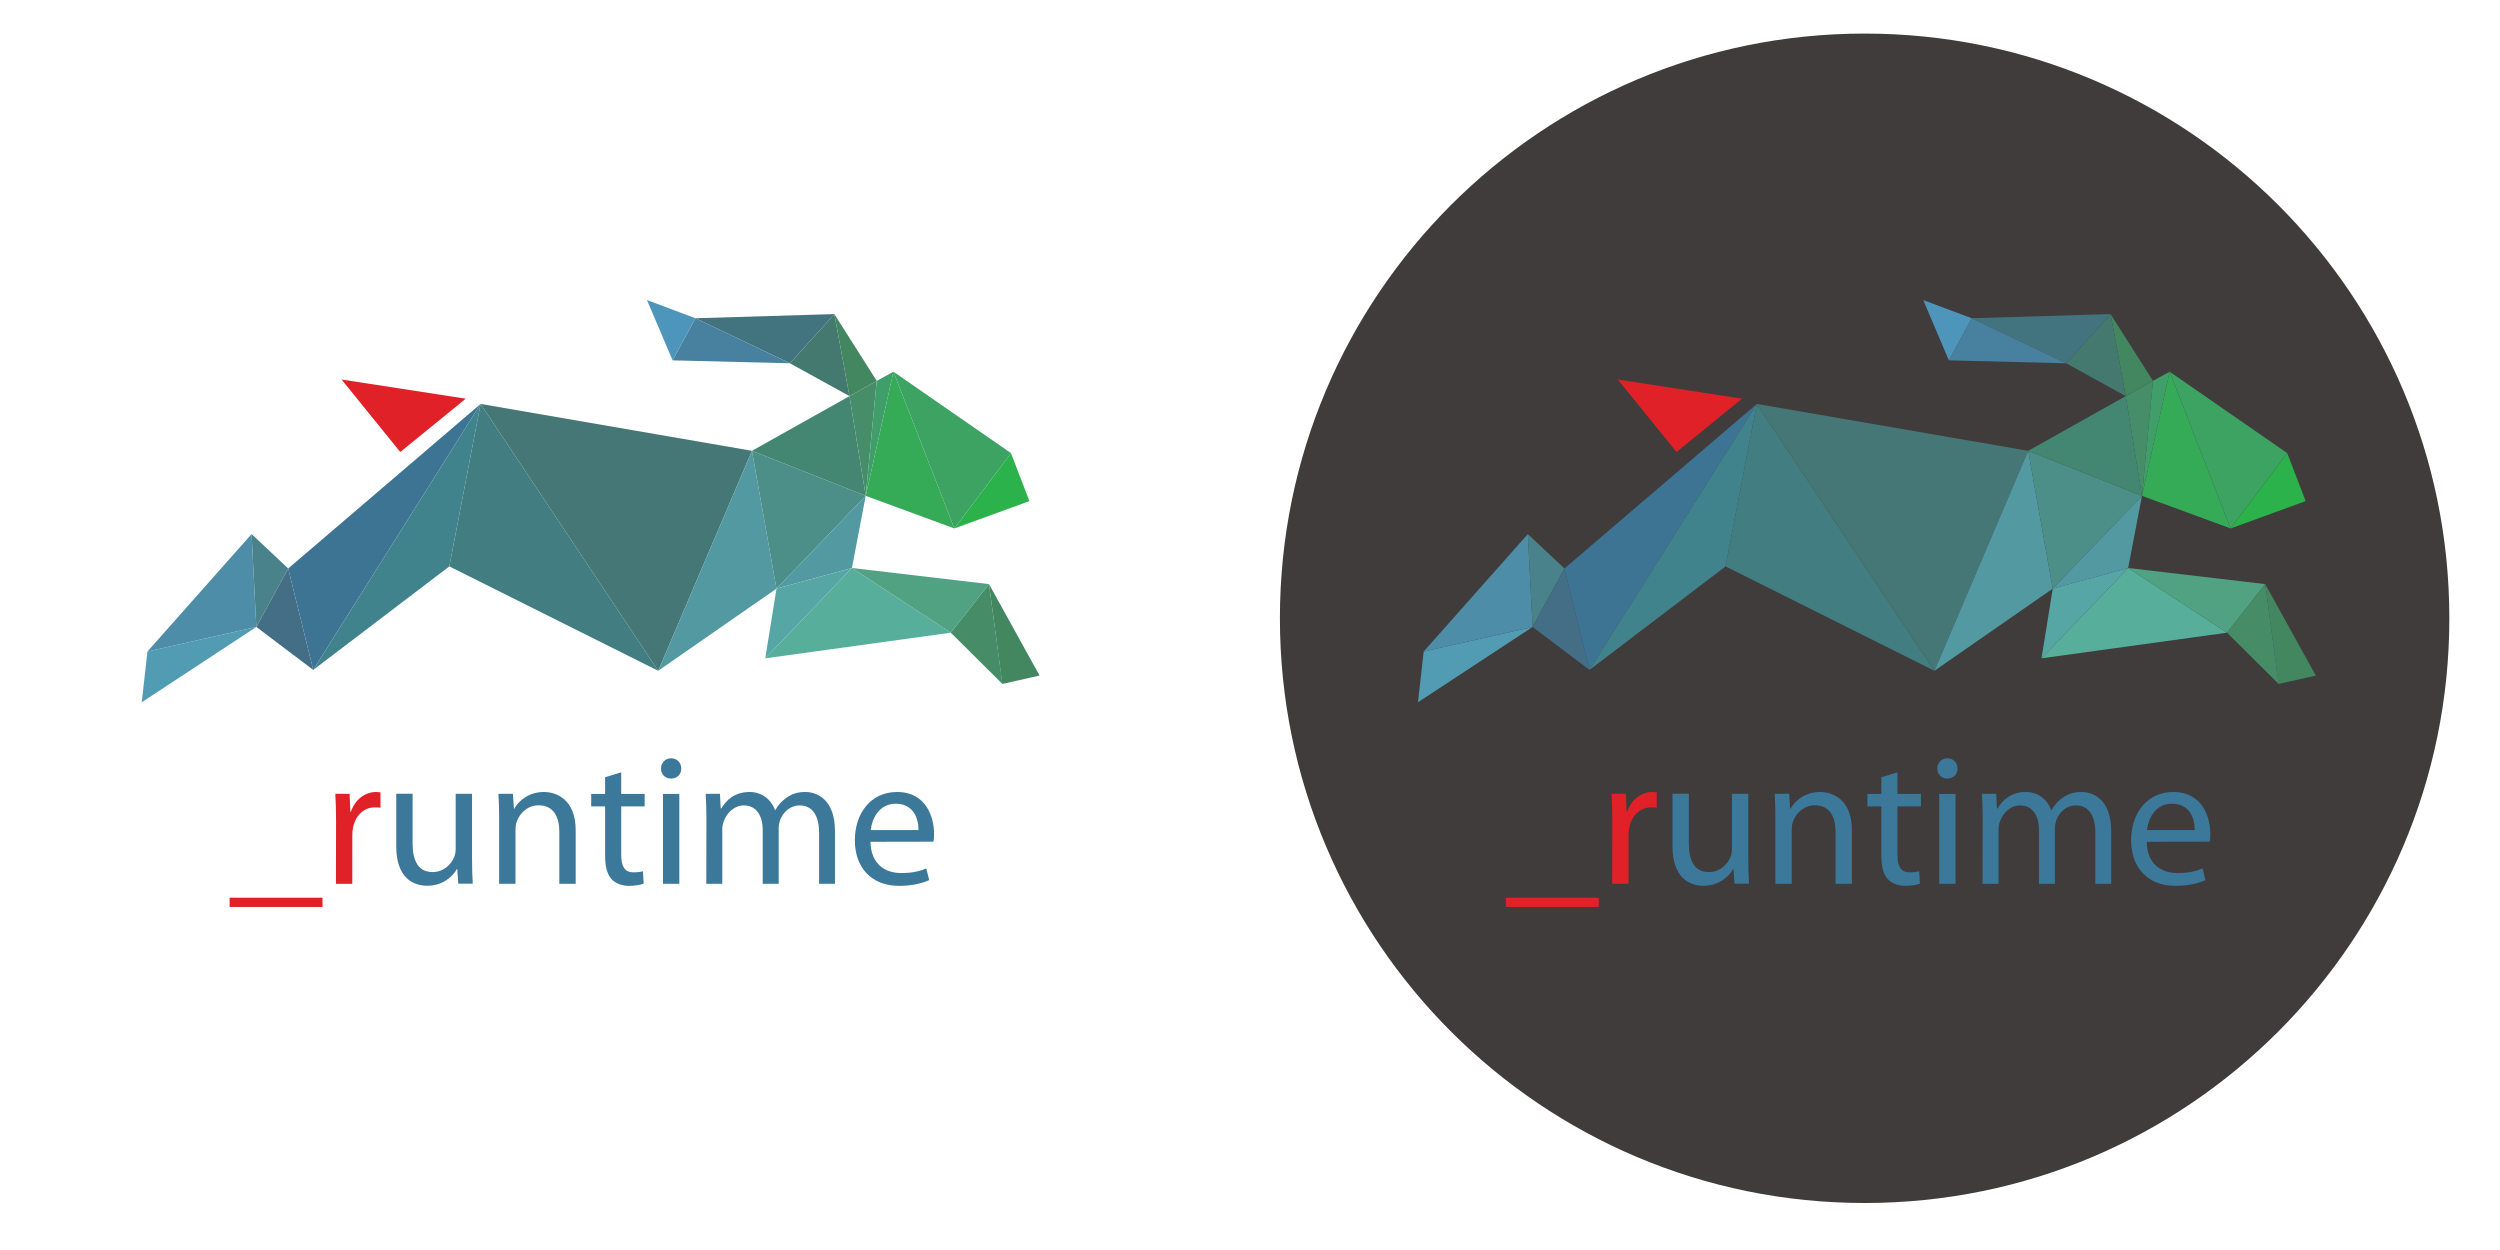
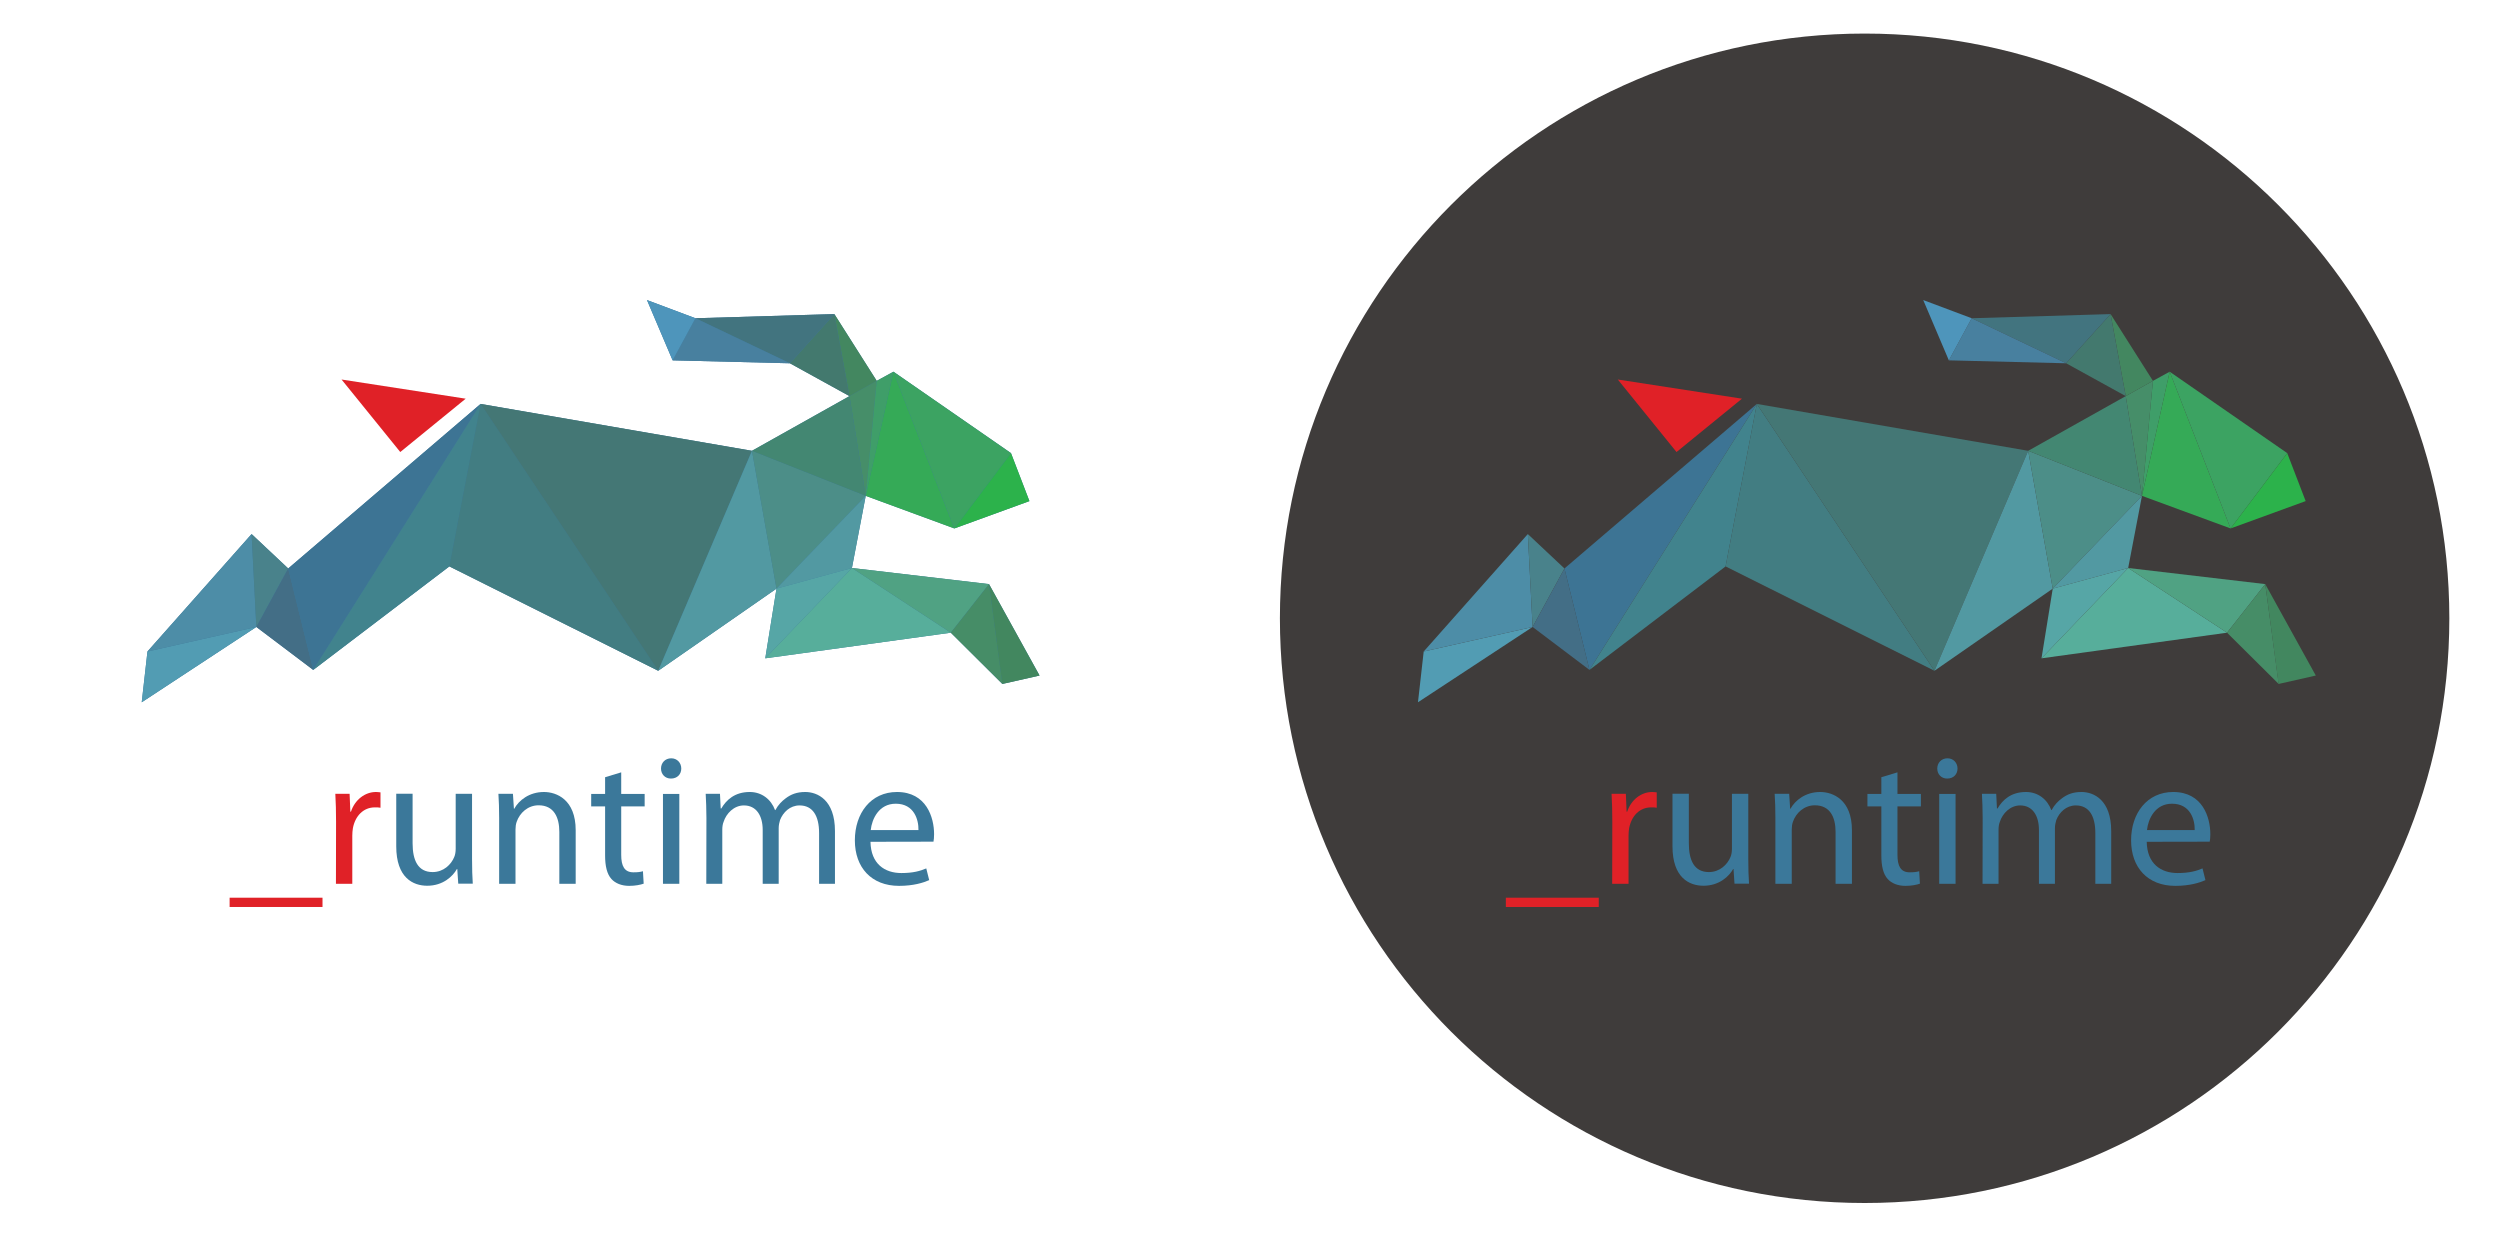
<svg xmlns="http://www.w3.org/2000/svg" version="1.1" id="Layer_1" x="0px" y="0px" viewBox="0 0 2048 1024" style="enable-background:new 0 0 2048 1024;" xml:space="preserve">
  <style type="text/css">
- 	.st0{fill:#3F3C3B;}
- 	.st1{fill:#E02127;}
- 	.st2{fill:#3B789A;}
+ 	.st0{fill:#3B789A;}
+ 	.st1{fill:#3F3C3B;}
+ 	.st2{fill:#E02127;}
	.st3{fill:#529CB3;}
	.st4{fill:#4D8DA7;}
	.st5{fill:#49828B;}
	.st6{fill:#436E86;}
	.st7{fill:#3D7494;}
	.st8{fill:#41838D;}
	.st9{fill:#427D82;}
	.st10{fill:#447775;}
	.st11{fill:#5299A2;}
	.st12{fill:#4C8E88;}
	.st13{fill:#56A6A6;}
	.st14{fill:#57AE9B;}
	.st15{fill:#50A283;}
	.st16{fill:#468D67;}
	.st17{fill:#42875F;}
	.st18{fill:#468E69;}
	.st19{fill:#3F9E69;}
	.st20{fill:#35AA57;}
	.st21{fill:#3CA362;}
	.st22{fill:#2CB24B;}
	.st23{fill:#438760;}
	.st24{fill:#43796E;}
	.st25{fill:#42747F;}
	.st26{fill:#48809F;}
	.st27{fill:#4E95BB;}
	.st28{fill:#438772;}
</style>
-   <circle id="circle4" class="st0" cx="1527.5" cy="506.5" r="479" />
-   <path id="path6" class="st1" d="M264.2,735.4v7.6h-76.1v-7.6H264.2z" />
-   <path id="path8" class="st1" d="M275.3,673.3c0-8.7-0.2-16.1-0.6-23h11.7l0.6,14.6h0.5  c3.3-9.9,11.6-16.1,20.5-16.1c1.4,0,2.4,0.2,3.7,0.3v12.6c-1.4-0.3-2.7-0.3-4.6-0.3c-9.4,0-16.1,7-18,17c-0.3,1.8-0.5,4.1-0.5,6.2  V724h-13.4L275.3,673.3L275.3,673.3z" />
-   <path id="path10" class="st2" d="M386.7,703.7c0,7.8,0.2,14.5,0.6,20.2h-11.9l-0.8-12h-0.3  c-3.3,5.9-11.3,13.7-24.3,13.7c-11.6,0-25.4-6.5-25.4-32.3v-43.1H338v40.6c0,14,4.4,23.6,16.4,23.6c9,0,15.2-6.2,17.7-12.3  c0.8-1.8,1.2-4.3,1.2-6.8v-45h13.4V703.7z" />
-   <path id="path12" class="st2" d="M408.9,670.2c0-7.8-0.2-13.8-0.6-19.9h11.9l0.8,12.2h0.3  c3.7-6.8,12.2-13.7,24.3-13.7c10.2,0,26,6.1,26,31.3V724h-13.4v-42.5c0-11.9-4.4-21.8-17-21.8c-8.7,0-15.5,6.2-18,13.7  c-0.6,1.7-0.9,4-0.9,6.2V724h-13.4L408.9,670.2z" />
-   <path id="path14" class="st2" d="M508.9,632.7v17.7h19.2v10.2h-19.2v39.7c0,9.1,2.6,14.3,10,14.3  c3.7,0,5.8-0.3,7.8-0.9l0.6,10.2c-2.6,0.9-6.7,1.8-11.9,1.8c-6.2,0-11.3-2.1-14.5-5.6c-3.7-4.1-5.2-10.7-5.2-19.3v-40.2h-11.4v-10.2  h11.4v-13.7L508.9,632.7z" />
-   <path id="path16" class="st2" d="M558.1,629.6c0,4.6-3.2,8.2-8.5,8.2c-4.9,0-8.1-3.7-8.1-8.2  c0-4.6,3.3-8.4,8.4-8.4C554.7,621.2,558.1,624.9,558.1,629.6L558.1,629.6z M543.1,724v-73.6h13.4V724H543.1z" />
-   <path id="path18" class="st2" d="M578.7,670.2c0-7.8-0.3-13.8-0.6-19.9h11.7l0.6,12h0.5  c4.1-7,11-13.5,23.3-13.5c9.9,0,17.5,6.1,20.7,14.8h0.3c2.3-4.3,5.3-7.3,8.4-9.6c4.4-3.3,9.1-5.2,16.1-5.2c9.9,0,24.3,6.4,24.3,32  V724h-13v-41.5c0-14.3-5.3-22.7-16-22.7c-7.8,0-13.5,5.6-16,12c-0.6,2-1.1,4.3-1.1,6.7V724h-13.1v-44.1c0-11.7-5.2-20.1-15.4-20.1  c-8.2,0-14.5,6.7-16.6,13.4c-0.8,1.8-1.1,4.3-1.1,6.5V724h-13.1L578.7,670.2L578.7,670.2z" />
-   <path id="path20" class="st2" d="M713.1,689.6c0.3,18.1,11.7,25.6,25.3,25.6  c9.6,0,15.5-1.7,20.4-3.8l2.4,9.6c-4.7,2.1-12.9,4.7-24.7,4.7c-22.7,0-36.2-15.1-36.2-37.3s13.1-39.6,34.5-39.6  c24.2,0,30.4,21,30.4,34.5c0,2.7-0.2,4.7-0.5,6.2L713.1,689.6L713.1,689.6z M752.4,680c0.2-8.4-3.5-21.6-18.6-21.6  c-13.7,0-19.5,12.3-20.5,21.6H752.4z" />
+   <polygon class="st0" points="116.1,575.3 120.8,533.7 206.1,437.5 236.1,465.7 393.7,330.9 616,369.3 695.9,324.5 647.1,297.6   551,295.2 530,245.8 569.7,260.7 683.5,257.3 718.2,312 731.9,304.5 828.2,371.2 843.3,410.5 781.8,432.9 709.2,406.2 697.9,465.3   810.2,478.5 851.6,553.4 821.1,560.3 778.9,518.3 626.9,539.3 636.1,482.2 539.2,549.5 368.1,464 256.6,548.8 210,513.6 " />
+   <circle id="circle4" class="st1" cx="1527.5" cy="506.5" r="479" />
+   <path id="path6" class="st2" d="M264.2,735.4v7.6h-76.1v-7.6H264.2z" />
+   <path id="path8" class="st2" d="M275.3,673.3c0-8.7-0.2-16.1-0.6-23h11.7l0.6,14.6h0.5  c3.3-9.9,11.6-16.1,20.5-16.1c1.4,0,2.4,0.2,3.7,0.3v12.6c-1.4-0.3-2.7-0.3-4.6-0.3c-9.4,0-16.1,7-18,17c-0.3,1.8-0.5,4.1-0.5,6.2  V724h-13.4L275.3,673.3L275.3,673.3z" />
+   <path id="path10" class="st0" d="M386.7,703.7c0,7.8,0.2,14.5,0.6,20.2h-11.9l-0.8-12h-0.3  c-3.3,5.9-11.3,13.7-24.3,13.7c-11.6,0-25.4-6.5-25.4-32.3v-43.1H338v40.6c0,14,4.4,23.6,16.4,23.6c9,0,15.2-6.2,17.7-12.3  c0.8-1.8,1.2-4.3,1.2-6.8v-45h13.4V703.7z" />
+   <path id="path12" class="st0" d="M408.9,670.2c0-7.8-0.2-13.8-0.6-19.9h11.9l0.8,12.2h0.3  c3.7-6.8,12.2-13.7,24.3-13.7c10.2,0,26,6.1,26,31.3V724h-13.4v-42.5c0-11.9-4.4-21.8-17-21.8c-8.7,0-15.5,6.2-18,13.7  c-0.6,1.7-0.9,4-0.9,6.2V724h-13.4L408.9,670.2z" />
+   <path id="path14" class="st0" d="M508.9,632.7v17.7h19.2v10.2h-19.2v39.7c0,9.1,2.6,14.3,10,14.3  c3.7,0,5.8-0.3,7.8-0.9l0.6,10.2c-2.6,0.9-6.7,1.8-11.9,1.8c-6.2,0-11.3-2.1-14.5-5.6c-3.7-4.1-5.2-10.7-5.2-19.3v-40.2h-11.4v-10.2  h11.4v-13.7L508.9,632.7z" />
+   <path id="path16" class="st0" d="M558.1,629.6c0,4.6-3.2,8.2-8.5,8.2c-4.9,0-8.1-3.7-8.1-8.2  c0-4.6,3.3-8.4,8.4-8.4C554.7,621.2,558.1,624.9,558.1,629.6L558.1,629.6z M543.1,724v-73.6h13.4V724H543.1z" />
+   <path id="path18" class="st0" d="M578.7,670.2c0-7.8-0.3-13.8-0.6-19.9h11.7l0.6,12h0.5  c4.1-7,11-13.5,23.3-13.5c9.9,0,17.5,6.1,20.7,14.8h0.3c2.3-4.3,5.3-7.3,8.4-9.6c4.4-3.3,9.1-5.2,16.1-5.2c9.9,0,24.3,6.4,24.3,32  V724h-13v-41.5c0-14.3-5.3-22.7-16-22.7c-7.8,0-13.5,5.6-16,12c-0.6,2-1.1,4.3-1.1,6.7V724h-13.1v-44.1c0-11.7-5.2-20.1-15.4-20.1  c-8.2,0-14.5,6.7-16.6,13.4c-0.8,1.8-1.1,4.3-1.1,6.5V724h-13.1L578.7,670.2L578.7,670.2z" />
+   <path id="path20" class="st0" d="M713.1,689.6c0.3,18.1,11.7,25.6,25.3,25.6  c9.6,0,15.5-1.7,20.4-3.8l2.4,9.6c-4.7,2.1-12.9,4.7-24.7,4.7c-22.7,0-36.2-15.1-36.2-37.3s13.1-39.6,34.5-39.6  c24.2,0,30.4,21,30.4,34.5c0,2.7-0.2,4.7-0.5,6.2L713.1,689.6L713.1,689.6z M752.4,680c0.2-8.4-3.5-21.6-18.6-21.6  c-13.7,0-19.5,12.3-20.5,21.6H752.4z" />
  <polygon id="polygon24" class="st3" points="116.1,575.3 210,513.6 120.8,533.7 " />
  <polygon id="polygon26" class="st4" points="210,513.6 206.1,437.5 120.8,533.7 " />
  <polygon id="polygon28" class="st5" points="206.1,437.5 236.1,465.7 210,513.6 " />
  <polygon id="polygon30" class="st6" points="236.1,465.7 256.6,548.8 210,513.6 " />
  <polygon id="polygon32" class="st7" points="236.1,465.7 393.7,330.9 256.6,548.8 " />
  <polygon id="polygon34" class="st8" points="393.7,330.9 368.1,464 256.6,548.8 " />
  <polygon id="polygon36" class="st9" points="368.1,464 539.2,549.5 393.7,330.9 " />
  <polygon id="polygon38" class="st10" points="539.2,549.5 393.7,330.9 616,369.3 " />
  <polygon id="polygon40" class="st11" points="636.1,482.2 539.2,549.5 616,369.3 " />
  <polygon id="polygon42" class="st12" points="636.1,482.2 709.2,406.2 616,369.3 " />
  <polygon id="polygon44" class="st11" points="636.1,482.2 697.9,465.3 709.2,406.2 " />
  <polygon id="polygon46" class="st13" points="636.1,482.2 626.9,539.3 697.9,465.3 " />
  <polygon id="polygon48" class="st14" points="626.9,539.3 778.9,518.3 697.9,465.3 " />
  <polygon id="polygon50" class="st15" points="810.2,478.5 778.9,518.3 697.9,465.3 " />
  <path id="path52" class="st16" d="M778.9,518.3c1.6-2,31.3-39.8,31.3-39.8l11,81.8L778.9,518.3z" />
  <polygon id="polygon54" class="st17" points="821.1,560.3 851.6,553.4 810.2,478.5 " />
  <polygon id="polygon56" class="st18" points="718.2,312 709.2,406.2 695.9,324.5 " />
  <polygon id="polygon58" class="st19" points="731.9,304.5 709.2,406.2 718.2,312 " />
  <polygon id="polygon60" class="st20" points="781.8,432.9 709.2,406.2 731.9,304.5 " />
  <polygon id="polygon62" class="st21" points="781.8,432.9 828.2,371.2 731.9,304.5 " />
  <path id="path64" class="st15" d="M828.2,371.2" />
  <polygon id="polygon66" class="st22" points="781.8,432.9 843.3,410.5 828.2,371.2 " />
  <polygon id="polygon68" class="st23" points="683.5,257.3 695.9,324.5 718.2,312 " />
  <path id="path70" class="st15" d="M551,295.2" />
  <polygon id="polygon72" class="st24" points="647.1,297.6 695.9,324.5 683.5,257.3 " />
  <polygon id="polygon74" class="st25" points="569.7,260.7 647.1,297.6 683.5,257.3 " />
  <polygon id="polygon76" class="st26" points="551,295.2 647.1,297.6 569.7,260.7 " />
  <polygon id="polygon78" class="st27" points="530,245.8 569.7,260.7 551,295.2 " />
-   <polygon id="polygon80" class="st1" points="327.9,370.3 279.8,310.9 381.5,326.6 " />
+   <polygon id="polygon80" class="st2" points="327.9,370.3 279.8,310.9 381.5,326.6 " />
  <polygon id="polygon82" class="st28" points="616,369.3 709.2,406.2 695.9,324.5 " />
-   <path id="path6_1_" class="st1" d="M1309.7,735.4v7.6h-76.1v-7.6H1309.7z" />
-   <path id="path8_1_" class="st1" d="M1320.8,673.3c0-8.7-0.2-16.1-0.6-23h11.7l0.6,14.6h0.5  c3.3-9.9,11.6-16.1,20.5-16.1c1.4,0,2.4,0.2,3.7,0.3v12.6c-1.4-0.3-2.7-0.3-4.6-0.3c-9.4,0-16.1,7-18,17c-0.3,1.8-0.5,4.1-0.5,6.2  V724h-13.4L1320.8,673.3L1320.8,673.3z" />
-   <path id="path10_1_" class="st2" d="M1432.2,703.7c0,7.8,0.2,14.5,0.6,20.2h-11.9l-0.8-12h-0.3  c-3.3,5.9-11.3,13.7-24.3,13.7c-11.6,0-25.4-6.5-25.4-32.3v-43.1h13.4v40.6c0,14,4.4,23.6,16.4,23.6c9,0,15.2-6.2,17.7-12.3  c0.8-1.8,1.2-4.3,1.2-6.8v-45h13.4V703.7z" />
-   <path id="path12_1_" class="st2" d="M1454.4,670.2c0-7.8-0.2-13.8-0.6-19.9h11.9l0.8,12.2h0.3  c3.7-6.8,12.2-13.7,24.3-13.7c10.2,0,26,6.1,26,31.3V724h-13.4v-42.5c0-11.9-4.4-21.8-17-21.8c-8.7,0-15.5,6.2-18,13.7  c-0.6,1.7-0.9,4-0.9,6.2V724h-13.4V670.2z" />
-   <path id="path14_1_" class="st2" d="M1554.4,632.7v17.7h19.2v10.2h-19.2v39.7  c0,9.1,2.6,14.3,10,14.3c3.7,0,5.8-0.3,7.8-0.9l0.6,10.2c-2.6,0.9-6.7,1.8-11.9,1.8c-6.2,0-11.3-2.1-14.5-5.6  c-3.7-4.1-5.2-10.7-5.2-19.3v-40.2h-11.4v-10.2h11.4v-13.7L1554.4,632.7z" />
-   <path id="path16_1_" class="st2" d="M1603.6,629.6c0,4.6-3.2,8.2-8.5,8.2c-4.9,0-8.1-3.7-8.1-8.2  c0-4.6,3.3-8.4,8.4-8.4C1600.2,621.2,1603.6,624.9,1603.6,629.6L1603.6,629.6z M1588.6,724v-73.6h13.4V724H1588.6z" />
-   <path id="path18_1_" class="st2" d="M1624.2,670.2c0-7.8-0.3-13.8-0.6-19.9h11.7l0.6,12h0.5  c4.1-7,11-13.5,23.3-13.5c9.9,0,17.5,6.1,20.7,14.8h0.3c2.3-4.3,5.3-7.3,8.4-9.6c4.4-3.3,9.1-5.2,16.1-5.2c9.9,0,24.3,6.4,24.3,32  V724h-13v-41.5c0-14.3-5.3-22.7-16-22.7c-7.8,0-13.5,5.6-16,12c-0.6,2-1.1,4.3-1.1,6.7V724h-13.1v-44.1c0-11.7-5.2-20.1-15.4-20.1  c-8.2,0-14.5,6.7-16.6,13.4c-0.8,1.8-1.1,4.3-1.1,6.5V724h-13.1L1624.2,670.2L1624.2,670.2z" />
-   <path id="path20_1_" class="st2" d="M1758.6,689.6c0.3,18.1,11.7,25.6,25.3,25.6  c9.6,0,15.5-1.7,20.4-3.8l2.4,9.6c-4.7,2.1-12.9,4.7-24.7,4.7c-22.7,0-36.2-15.1-36.2-37.3s13.1-39.6,34.5-39.6  c24.2,0,30.4,21,30.4,34.5c0,2.7-0.2,4.7-0.5,6.2L1758.6,689.6L1758.6,689.6z M1797.9,680c0.2-8.4-3.5-21.6-18.6-21.6  c-13.7,0-19.5,12.3-20.5,21.6H1797.9z" />
+   <path id="path6_1_" class="st2" d="M1309.7,735.4v7.6h-76.1v-7.6H1309.7z" />
+   <path id="path8_1_" class="st2" d="M1320.8,673.3c0-8.7-0.2-16.1-0.6-23h11.7l0.6,14.6h0.5  c3.3-9.9,11.6-16.1,20.5-16.1c1.4,0,2.4,0.2,3.7,0.3v12.6c-1.4-0.3-2.7-0.3-4.6-0.3c-9.4,0-16.1,7-18,17c-0.3,1.8-0.5,4.1-0.5,6.2  V724h-13.4L1320.8,673.3L1320.8,673.3z" />
+   <path id="path10_1_" class="st0" d="M1432.2,703.7c0,7.8,0.2,14.5,0.6,20.2h-11.9l-0.8-12h-0.3  c-3.3,5.9-11.3,13.7-24.3,13.7c-11.6,0-25.4-6.5-25.4-32.3v-43.1h13.4v40.6c0,14,4.4,23.6,16.4,23.6c9,0,15.2-6.2,17.7-12.3  c0.8-1.8,1.2-4.3,1.2-6.8v-45h13.4V703.7z" />
+   <path id="path12_1_" class="st0" d="M1454.4,670.2c0-7.8-0.2-13.8-0.6-19.9h11.9l0.8,12.2h0.3  c3.7-6.8,12.2-13.7,24.3-13.7c10.2,0,26,6.1,26,31.3V724h-13.4v-42.5c0-11.9-4.4-21.8-17-21.8c-8.7,0-15.5,6.2-18,13.7  c-0.6,1.7-0.9,4-0.9,6.2V724h-13.4V670.2z" />
+   <path id="path14_1_" class="st0" d="M1554.4,632.7v17.7h19.2v10.2h-19.2v39.7  c0,9.1,2.6,14.3,10,14.3c3.7,0,5.8-0.3,7.8-0.9l0.6,10.2c-2.6,0.9-6.7,1.8-11.9,1.8c-6.2,0-11.3-2.1-14.5-5.6  c-3.7-4.1-5.2-10.7-5.2-19.3v-40.2h-11.4v-10.2h11.4v-13.7L1554.4,632.7z" />
+   <path id="path16_1_" class="st0" d="M1603.6,629.6c0,4.6-3.2,8.2-8.5,8.2c-4.9,0-8.1-3.7-8.1-8.2  c0-4.6,3.3-8.4,8.4-8.4C1600.2,621.2,1603.6,624.9,1603.6,629.6L1603.6,629.6z M1588.6,724v-73.6h13.4V724H1588.6z" />
+   <path id="path18_1_" class="st0" d="M1624.2,670.2c0-7.8-0.3-13.8-0.6-19.9h11.7l0.6,12h0.5  c4.1-7,11-13.5,23.3-13.5c9.9,0,17.5,6.1,20.7,14.8h0.3c2.3-4.3,5.3-7.3,8.4-9.6c4.4-3.3,9.1-5.2,16.1-5.2c9.9,0,24.3,6.4,24.3,32  V724h-13v-41.5c0-14.3-5.3-22.7-16-22.7c-7.8,0-13.5,5.6-16,12c-0.6,2-1.1,4.3-1.1,6.7V724h-13.1v-44.1c0-11.7-5.2-20.1-15.4-20.1  c-8.2,0-14.5,6.7-16.6,13.4c-0.8,1.8-1.1,4.3-1.1,6.5V724h-13.1L1624.2,670.2L1624.2,670.2z" />
+   <path id="path20_1_" class="st0" d="M1758.6,689.6c0.3,18.1,11.7,25.6,25.3,25.6  c9.6,0,15.5-1.7,20.4-3.8l2.4,9.6c-4.7,2.1-12.9,4.7-24.7,4.7c-22.7,0-36.2-15.1-36.2-37.3s13.1-39.6,34.5-39.6  c24.2,0,30.4,21,30.4,34.5c0,2.7-0.2,4.7-0.5,6.2L1758.6,689.6L1758.6,689.6z M1797.9,680c0.2-8.4-3.5-21.6-18.6-21.6  c-13.7,0-19.5,12.3-20.5,21.6H1797.9z" />
  <polygon id="polygon24_1_" class="st3" points="1161.6,575.3 1255.5,513.6 1166.3,533.7 " />
  <polygon id="polygon26_1_" class="st4" points="1255.5,513.6 1251.6,437.5 1166.3,533.7 " />
  <polygon id="polygon28_1_" class="st5" points="1251.6,437.5 1281.6,465.7 1255.5,513.6 " />
  <polygon id="polygon30_1_" class="st6" points="1281.6,465.7 1302.1,548.8 1255.5,513.6 " />
  <polygon id="polygon32_1_" class="st7" points="1281.6,465.7 1439.2,330.9 1302.1,548.8 " />
  <polygon id="polygon34_1_" class="st8" points="1439.2,330.9 1413.6,464 1302.1,548.8 " />
  <polygon id="polygon36_1_" class="st9" points="1413.6,464 1584.7,549.5 1439.2,330.9 " />
  <polygon id="polygon38_1_" class="st10" points="1584.7,549.5 1439.2,330.9 1661.5,369.3 " />
  <polygon id="polygon40_1_" class="st11" points="1681.6,482.2 1584.7,549.5 1661.5,369.3 " />
  <polygon id="polygon42_1_" class="st12" points="1681.6,482.2 1754.7,406.2 1661.5,369.3 " />
  <polygon id="polygon44_1_" class="st11" points="1681.6,482.2 1743.4,465.3 1754.7,406.2 " />
  <polygon id="polygon46_1_" class="st13" points="1681.6,482.2 1672.4,539.3 1743.4,465.3 " />
  <polygon id="polygon48_1_" class="st14" points="1672.4,539.3 1824.4,518.3 1743.4,465.3 " />
  <polygon id="polygon50_1_" class="st15" points="1855.7,478.5 1824.4,518.3 1743.4,465.3 " />
  <path id="path52_1_" class="st16" d="M1824.4,518.3c1.6-2,31.3-39.8,31.3-39.8l11,81.8  L1824.4,518.3z" />
  <polygon id="polygon54_1_" class="st17" points="1866.6,560.3 1897.1,553.4 1855.7,478.5 " />
  <polygon id="polygon56_1_" class="st18" points="1763.7,312 1754.7,406.2 1741.4,324.5 " />
  <polygon id="polygon58_1_" class="st19" points="1777.4,304.5 1754.7,406.2 1763.7,312 " />
  <polygon id="polygon60_1_" class="st20" points="1827.3,432.9 1754.7,406.2 1777.4,304.5 " />
  <polygon id="polygon62_1_" class="st21" points="1827.3,432.9 1873.7,371.2 1777.4,304.5 " />
  <path id="path64_1_" class="st15" d="M1873.7,371.2" />
  <polygon id="polygon66_1_" class="st22" points="1827.3,432.9 1888.8,410.5 1873.7,371.2 " />
  <polygon id="polygon68_1_" class="st23" points="1729,257.3 1741.4,324.5 1763.7,312 " />
  <path id="path70_1_" class="st15" d="M1596.5,295.2" />
  <polygon id="polygon72_1_" class="st24" points="1692.6,297.6 1741.4,324.5 1729,257.3 " />
  <polygon id="polygon74_1_" class="st25" points="1615.2,260.7 1692.6,297.6 1729,257.3 " />
  <polygon id="polygon76_1_" class="st26" points="1596.5,295.2 1692.6,297.6 1615.2,260.7 " />
  <polygon id="polygon78_1_" class="st27" points="1575.5,245.8 1615.2,260.7 1596.5,295.2 " />
-   <polygon id="polygon80_1_" class="st1" points="1373.4,370.3 1325.3,310.9 1427,326.6 " />
+   <polygon id="polygon80_1_" class="st2" points="1373.4,370.3 1325.3,310.9 1427,326.6 " />
  <polygon id="polygon82_1_" class="st28" points="1661.5,369.3 1754.7,406.2 1741.4,324.5 " />
</svg>
